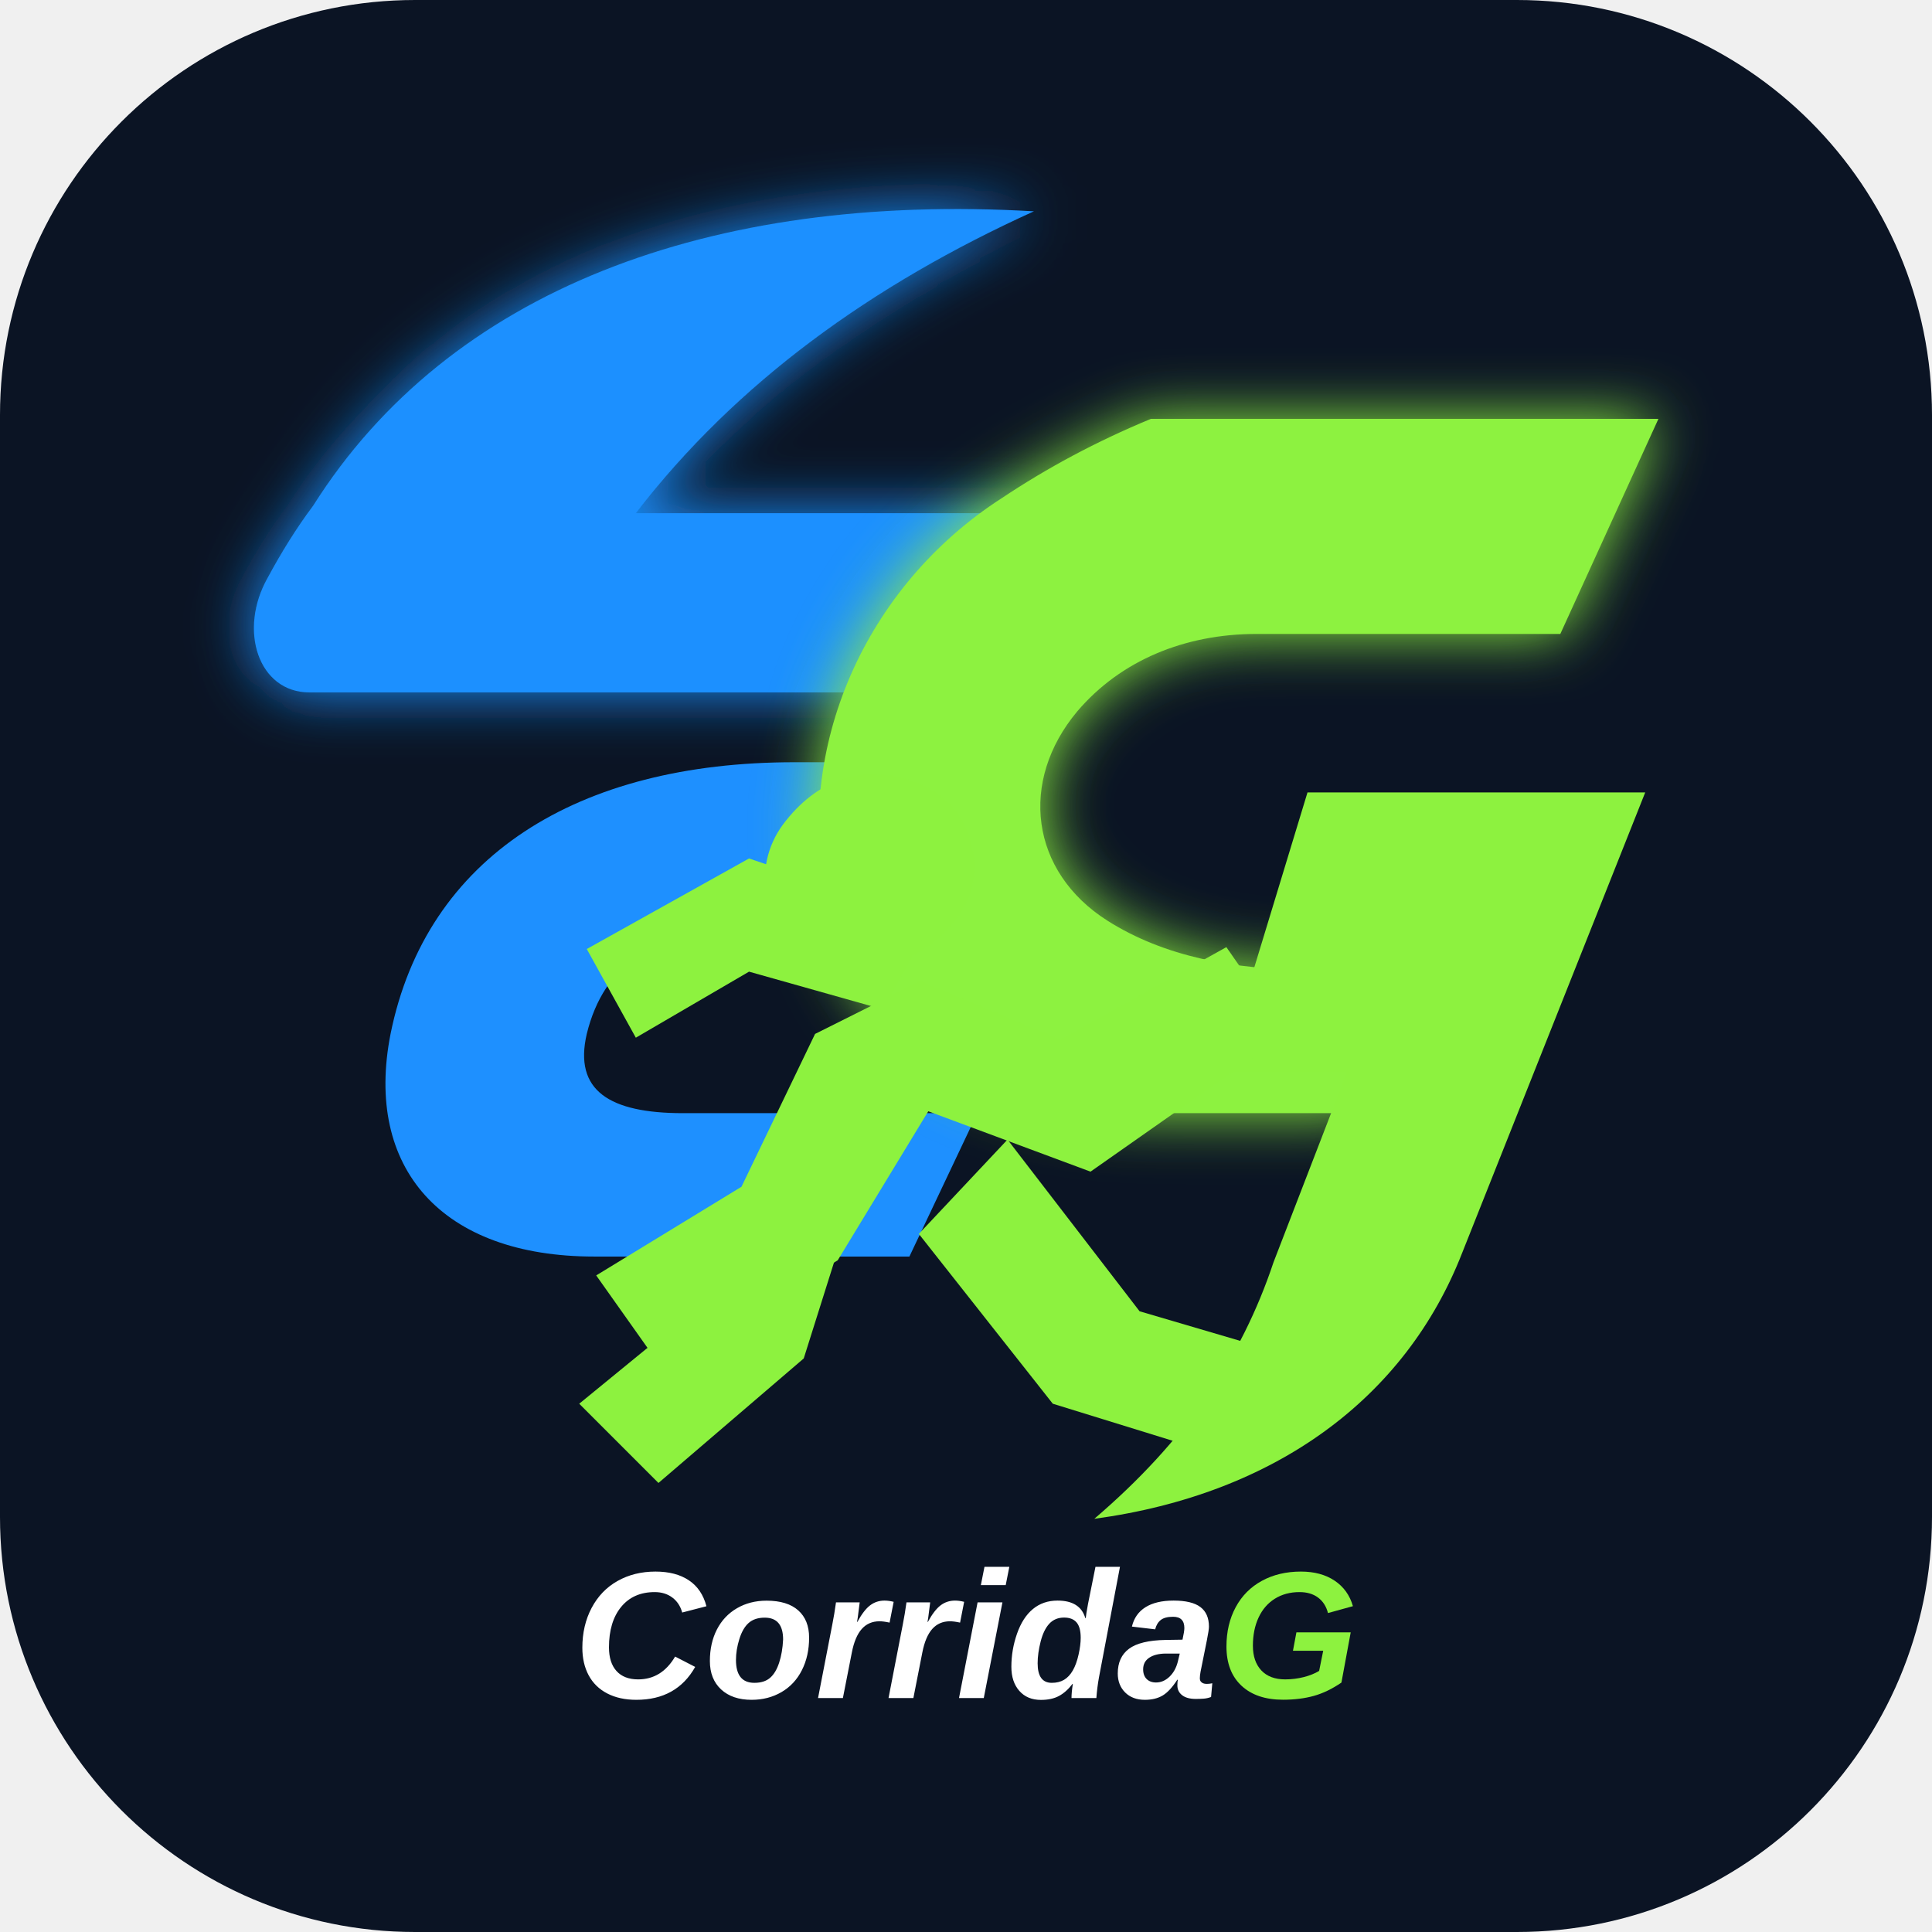
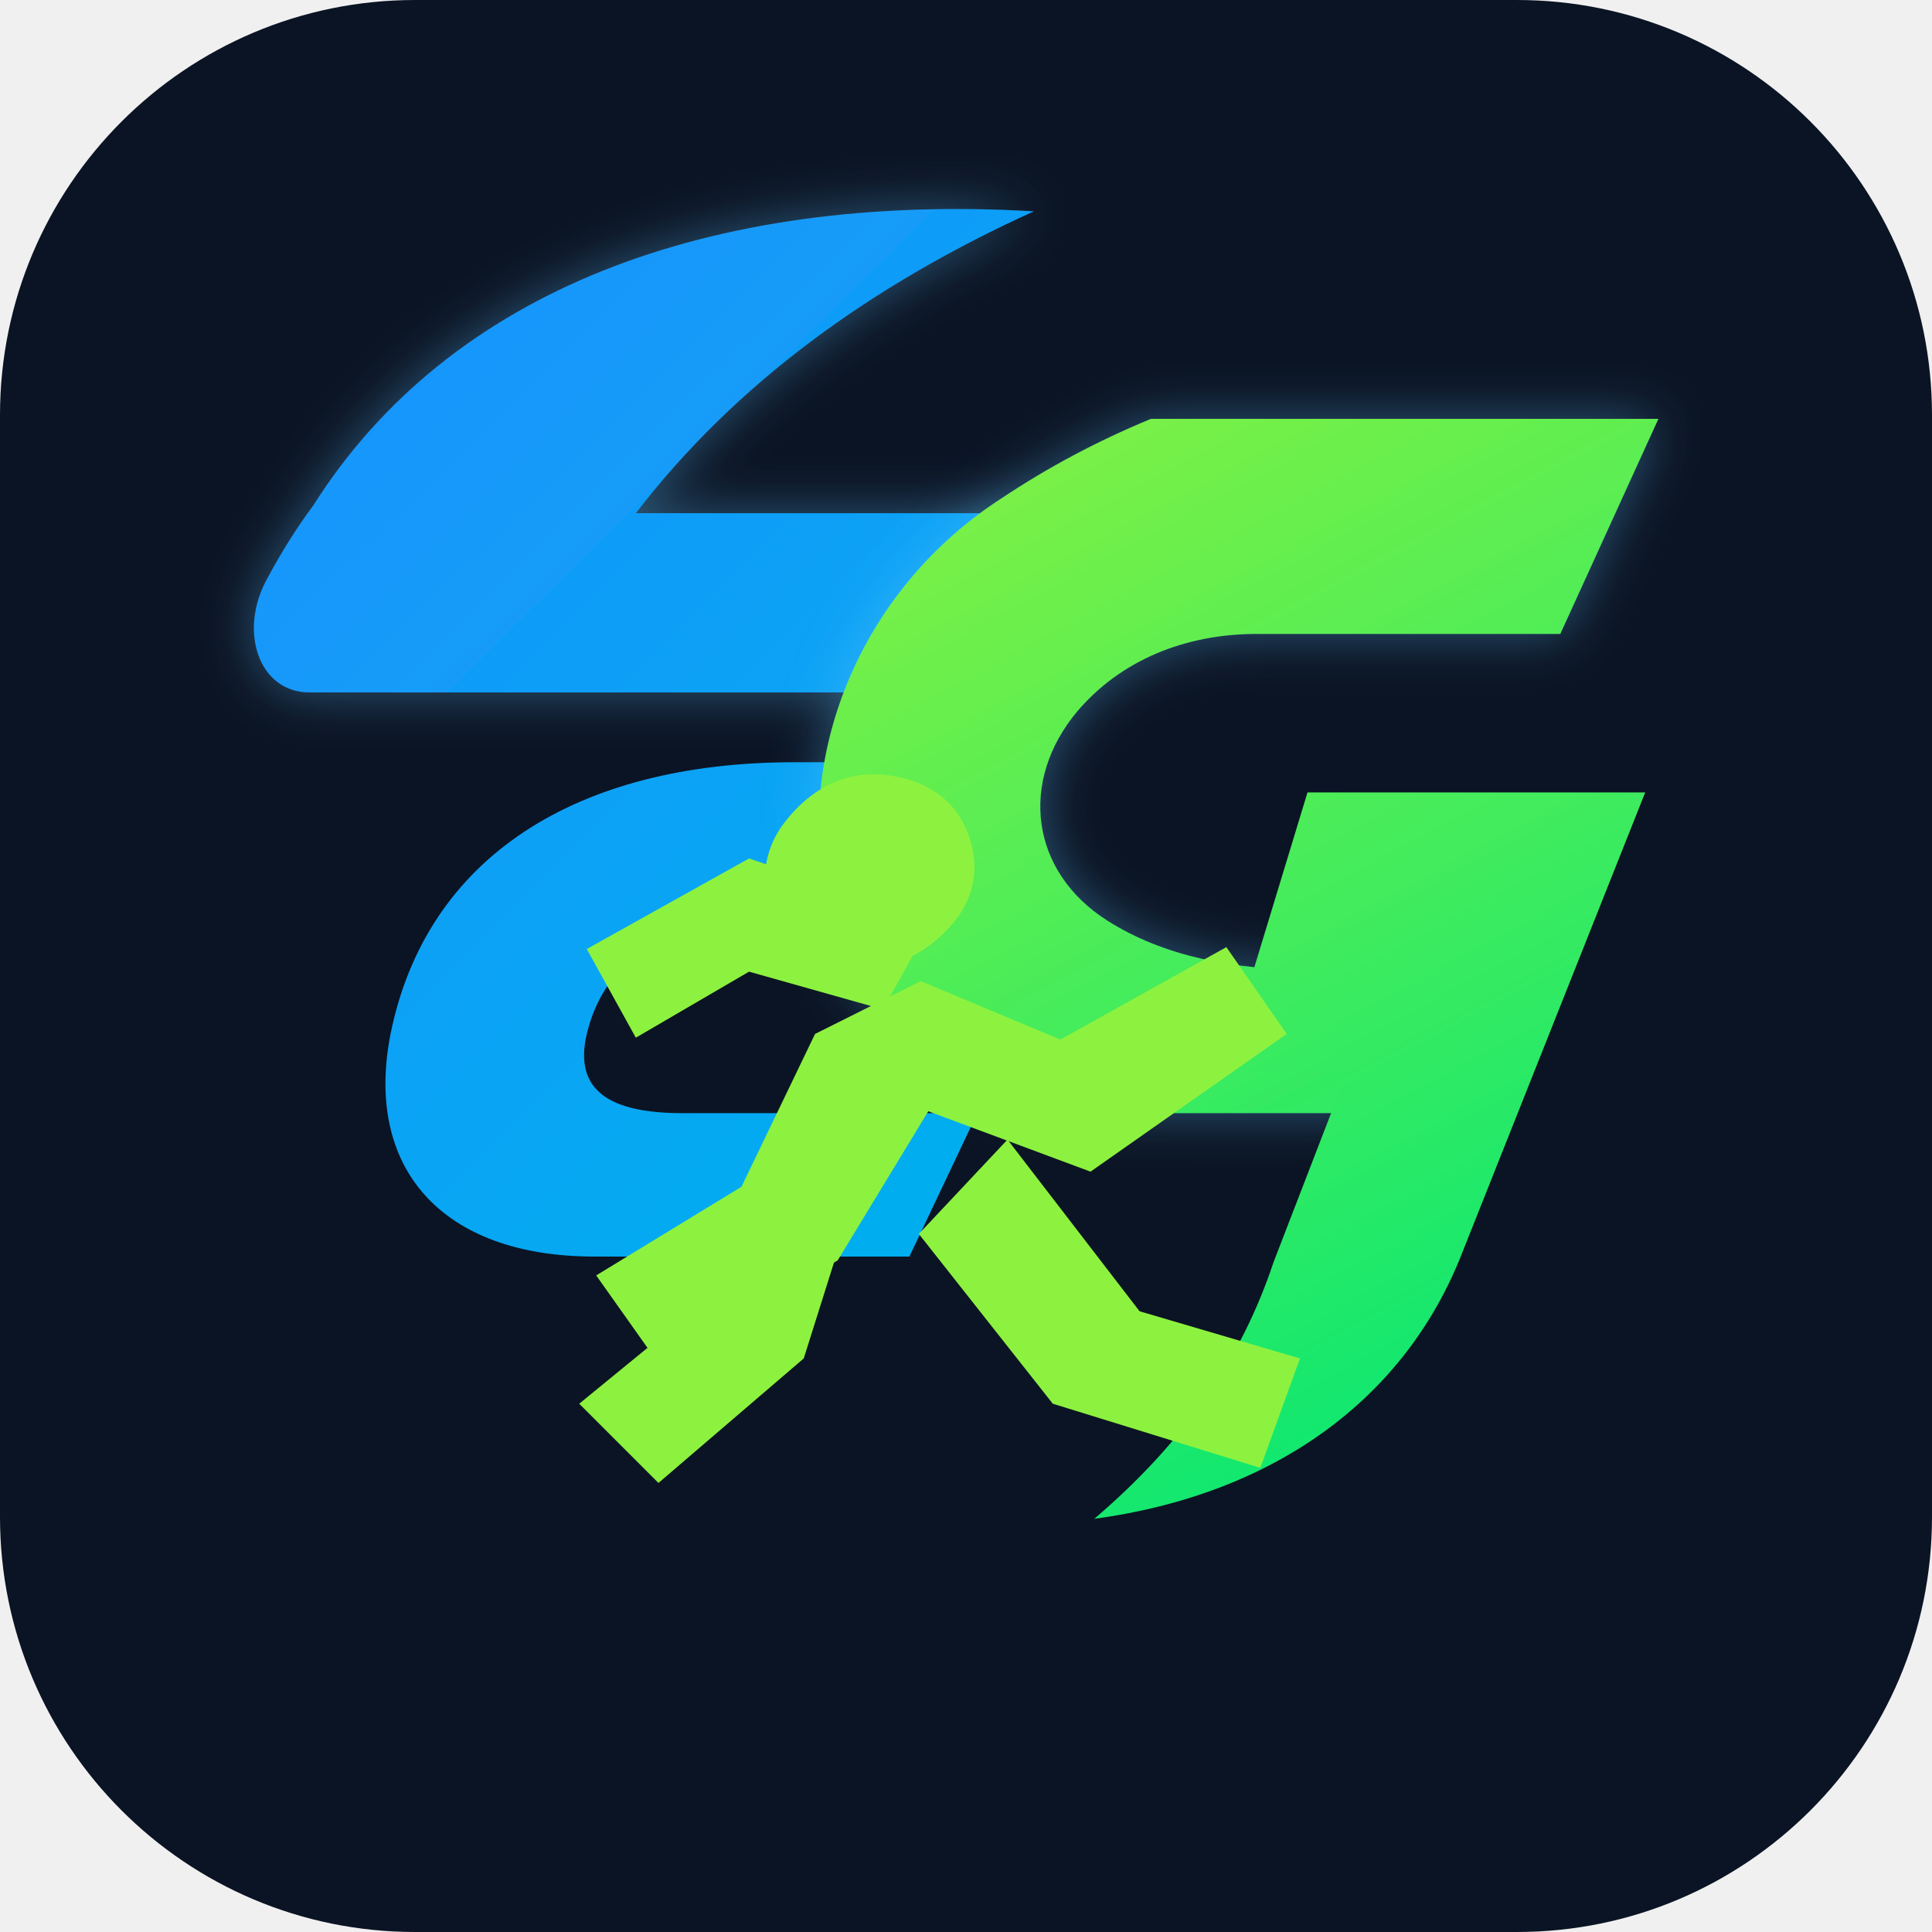
- <svg xmlns="http://www.w3.org/2000/svg" width="1024" height="1024" viewBox="0 0 1024 1024" fill="none">
+ <svg xmlns="http://www.w3.org/2000/svg" width="1024" height="1024" viewBox="0 0 1024 1024" fill="none" role="img" aria-labelledby="title desc">
  <defs>
-     <linearGradient id="b" x1="120" y1="110" x2="540" y2="520">
+     <linearGradient id="blue" x1="120" y1="116" x2="560" y2="560" gradientUnits="userSpaceOnUse">
      <stop stop-color="#1E90FF" />
      <stop offset="1" stop-color="#00AEEF" />
    </linearGradient>
-     <linearGradient id="g" x1="560" y1="150" x2="900" y2="780">
+     <linearGradient id="green" x1="560" y1="128" x2="900" y2="760" gradientUnits="userSpaceOnUse">
      <stop stop-color="#8DF23F" />
      <stop offset="1" stop-color="#00E676" />
    </linearGradient>
-     <filter id="glow" x="-40%" y="-40%" width="180%" height="180%">
-       <feGaussianBlur stdDeviation="16" result="blur" />
-       <feBlend in="SourceGraphic" in2="blur" />
+     <filter id="glow" x="-30%" y="-30%" width="160%" height="160%">
+       <feGaussianBlur stdDeviation="14" result="blur" />
+       <feColorMatrix in="blur" type="matrix" values="0 0 0 0 0.12 0 0 0 0 0.56 0 0 0 0 1 0 0 0 .38 0" />
+       <feBlend in="SourceGraphic" />
    </filter>
  </defs>
  <rect width="1024" height="1024" rx="220" fill="#0B1424" />
-   <path d="M166 268C238 154 376 102 548 112C462 151 390 203 337 272H558L512 367H164C137 367 126 334 142 306C149 293 157 280 166 268Z" fill="url(#b)" filter="url(#glow)" />
-   <path d="M482 666H315C234 666 193 619 207 548C226 454 306 404 421 404H544L505 492H393C348 492 320 511 311 548C304 578 323 590 362 590H518L482 666Z" fill="url(#b)" />
-   <path d="M610 222H879L827 336H666C628 336 594 350 571 377C540 414 546 462 587 488C617 507 654 514 694 514H753L721 590H612C519 590 453 548 438 477C421 397 458 311 531 264C555 248 581 234 610 222Z" fill="url(#g)" filter="url(#glow)" />
-   <path d="M693 420H872L775 664C745 741 676 792 580 805C628 764 658 720 675 669L714 568H648L693 420Z" fill="url(#g)" />
+   <path d="M166 268C238 154 376 102 548 112C462 151 390 203 337 272H558L512 367H164C137 367 126 334 142 306C149 293 157 280 166 268Z" fill="url(#blue)" filter="url(#glow)" />
+   <path d="M482 666H315C234 666 193 619 207 548C226 454 306 404 421 404H544L505 492H393C348 492 320 511 311 548C304 578 323 590 362 590H518L482 666Z" fill="url(#blue)" />
+   <path d="M610 222H879L827 336H666C628 336 594 350 571 377C540 414 546 462 587 488C617 507 654 514 694 514H753L721 590H612C519 590 453 548 438 477C421 397 458 311 531 264C555 248 581 234 610 222Z" fill="url(#green)" filter="url(#glow)" />
+   <path d="M693 420H872L775 664C745 741 676 792 580 805C628 764 658 720 675 669L714 568H648L693 420Z" fill="url(#green)" />
  <path d="M415 437C433 413 457 405 484 414C501 420 511 432 515 448C520 468 512 486 494 500C475 515 451 517 430 506C404 493 398 460 415 437Z" fill="#8DF23F" />
  <path d="M488 520L562 551L650 502L682 548L578 621L492 589L444 668L350 724L316 676L393 629L432 548L488 520Z" fill="#8DF23F" />
  <path d="M468 535L397 515L337 550L311 503L397 455L494 488L468 535Z" fill="#8DF23F" />
  <path d="M534 604L604 695L689 720L668 778L558 744L487 654L534 604Z" fill="#8DF23F" />
  <path d="M455 628L426 720L349 786L307 744L373 690L407 604L455 628Z" fill="#8DF23F" />
-   <text x="512" y="900" text-anchor="middle" font-family="Arial Black, Arial, sans-serif" font-size="96" font-style="italic" font-weight="900" fill="white">Corrida<tspan fill="#8DF23F">G</tspan>
-   </text>
</svg>
